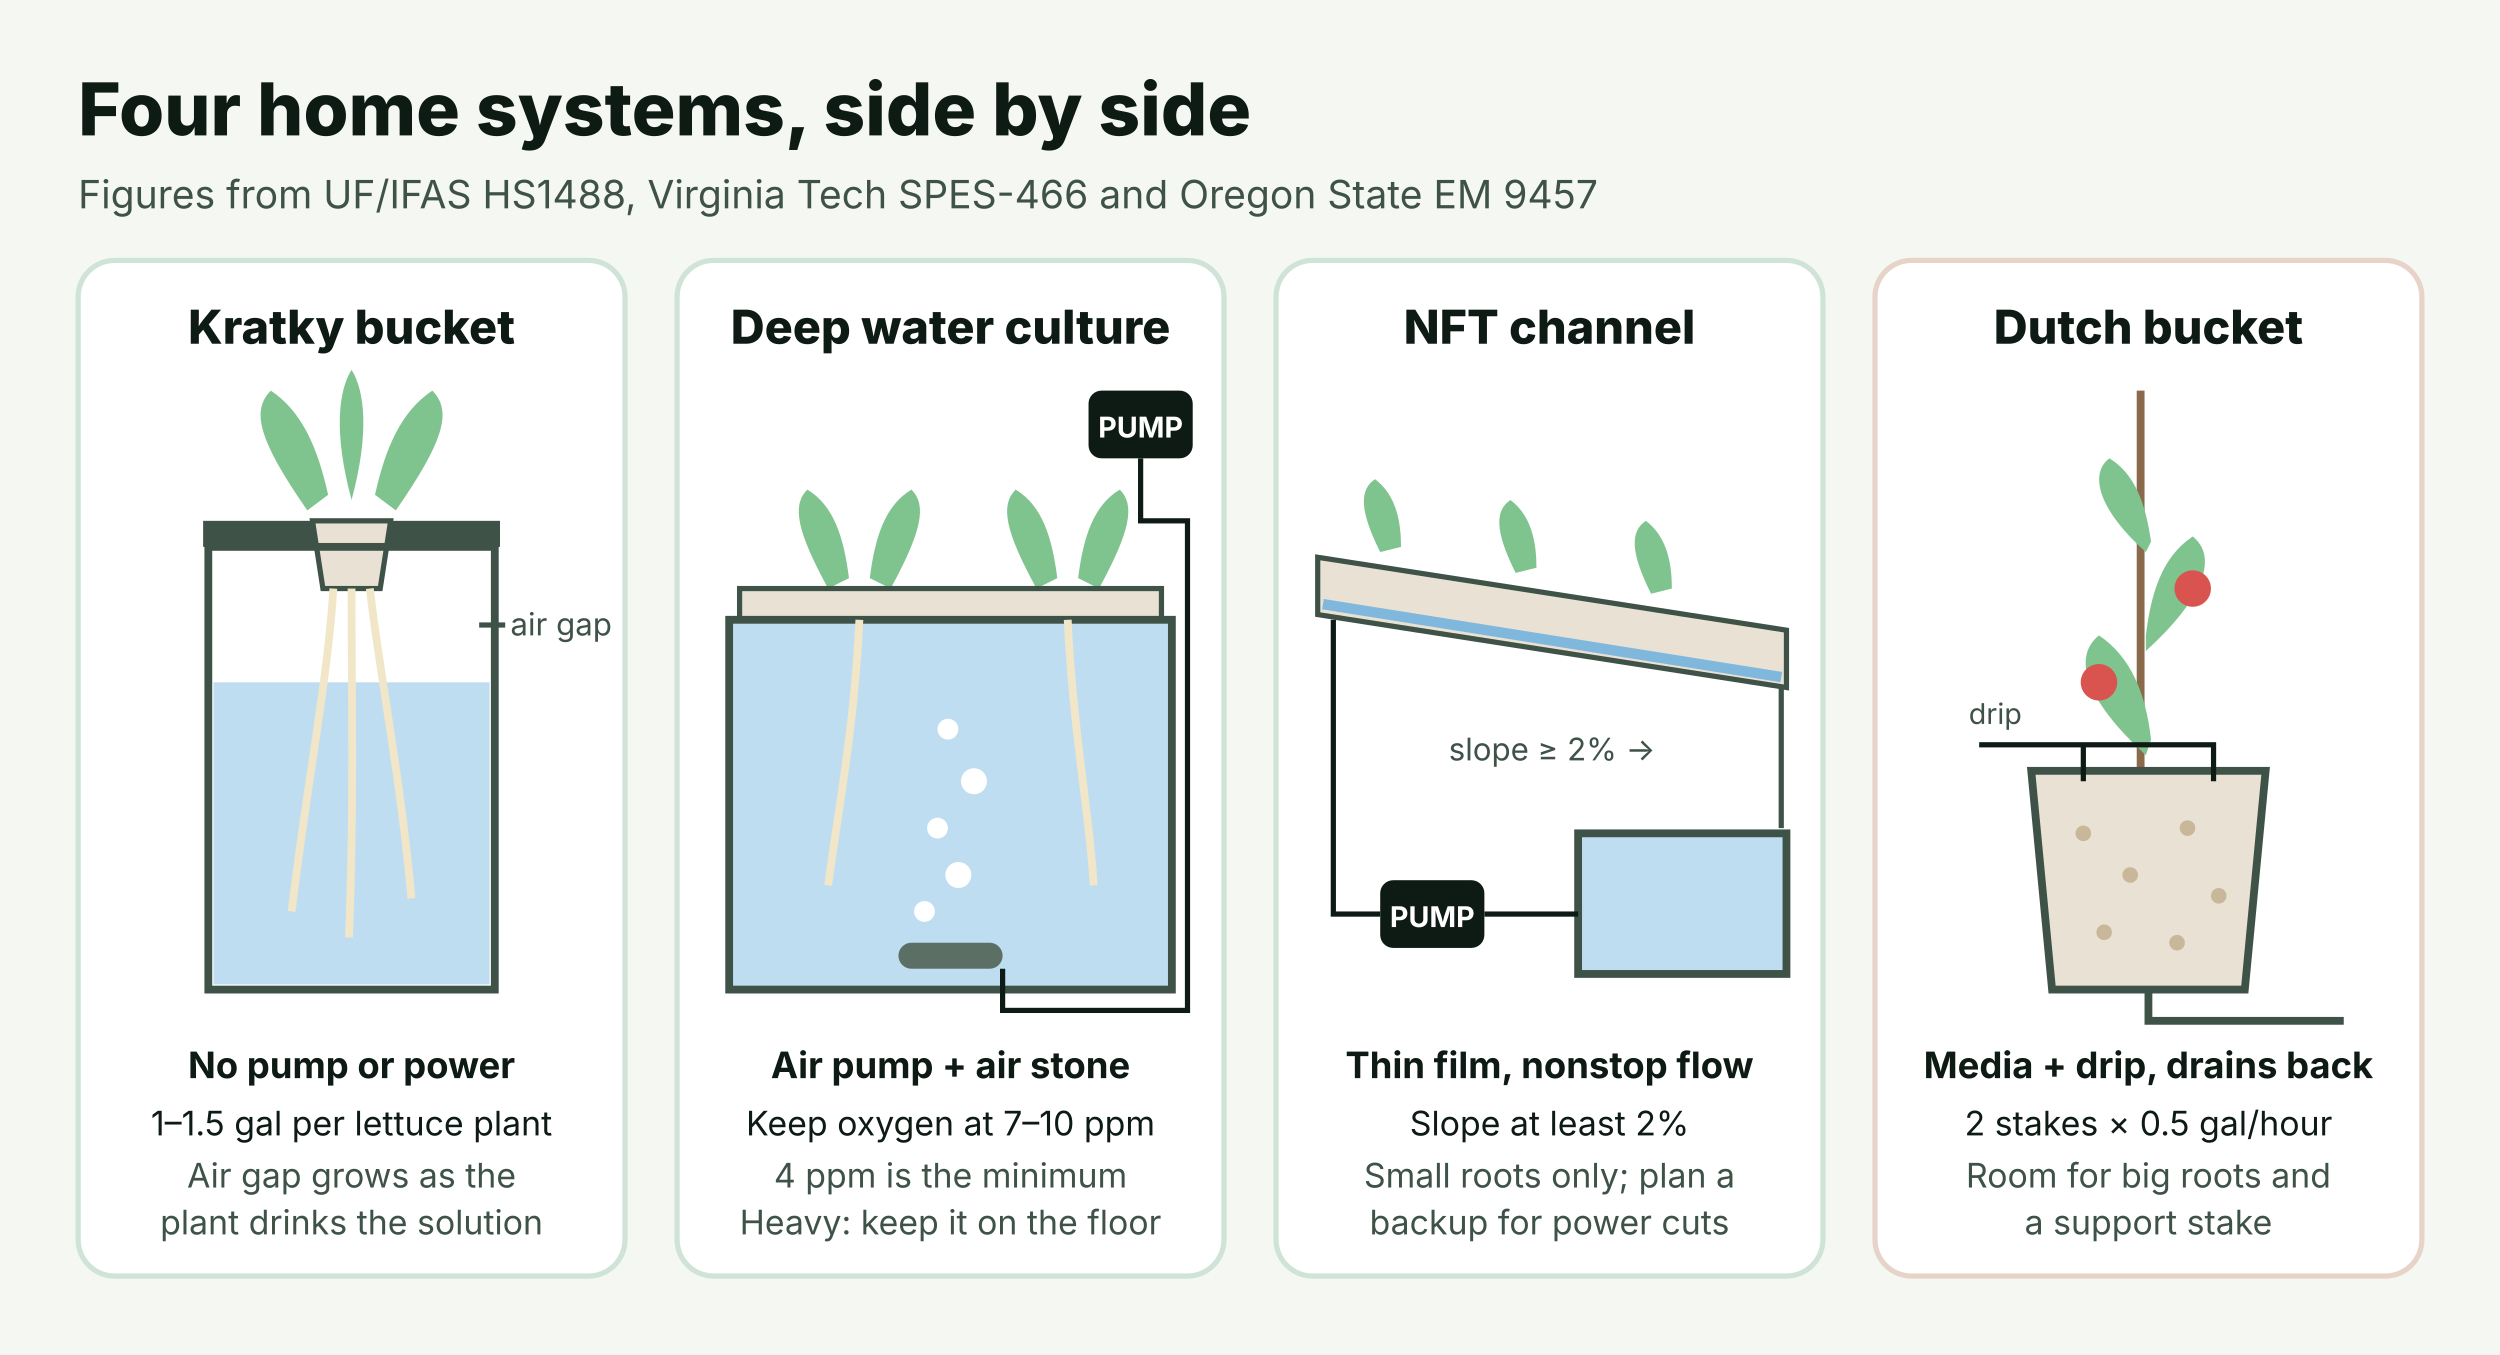
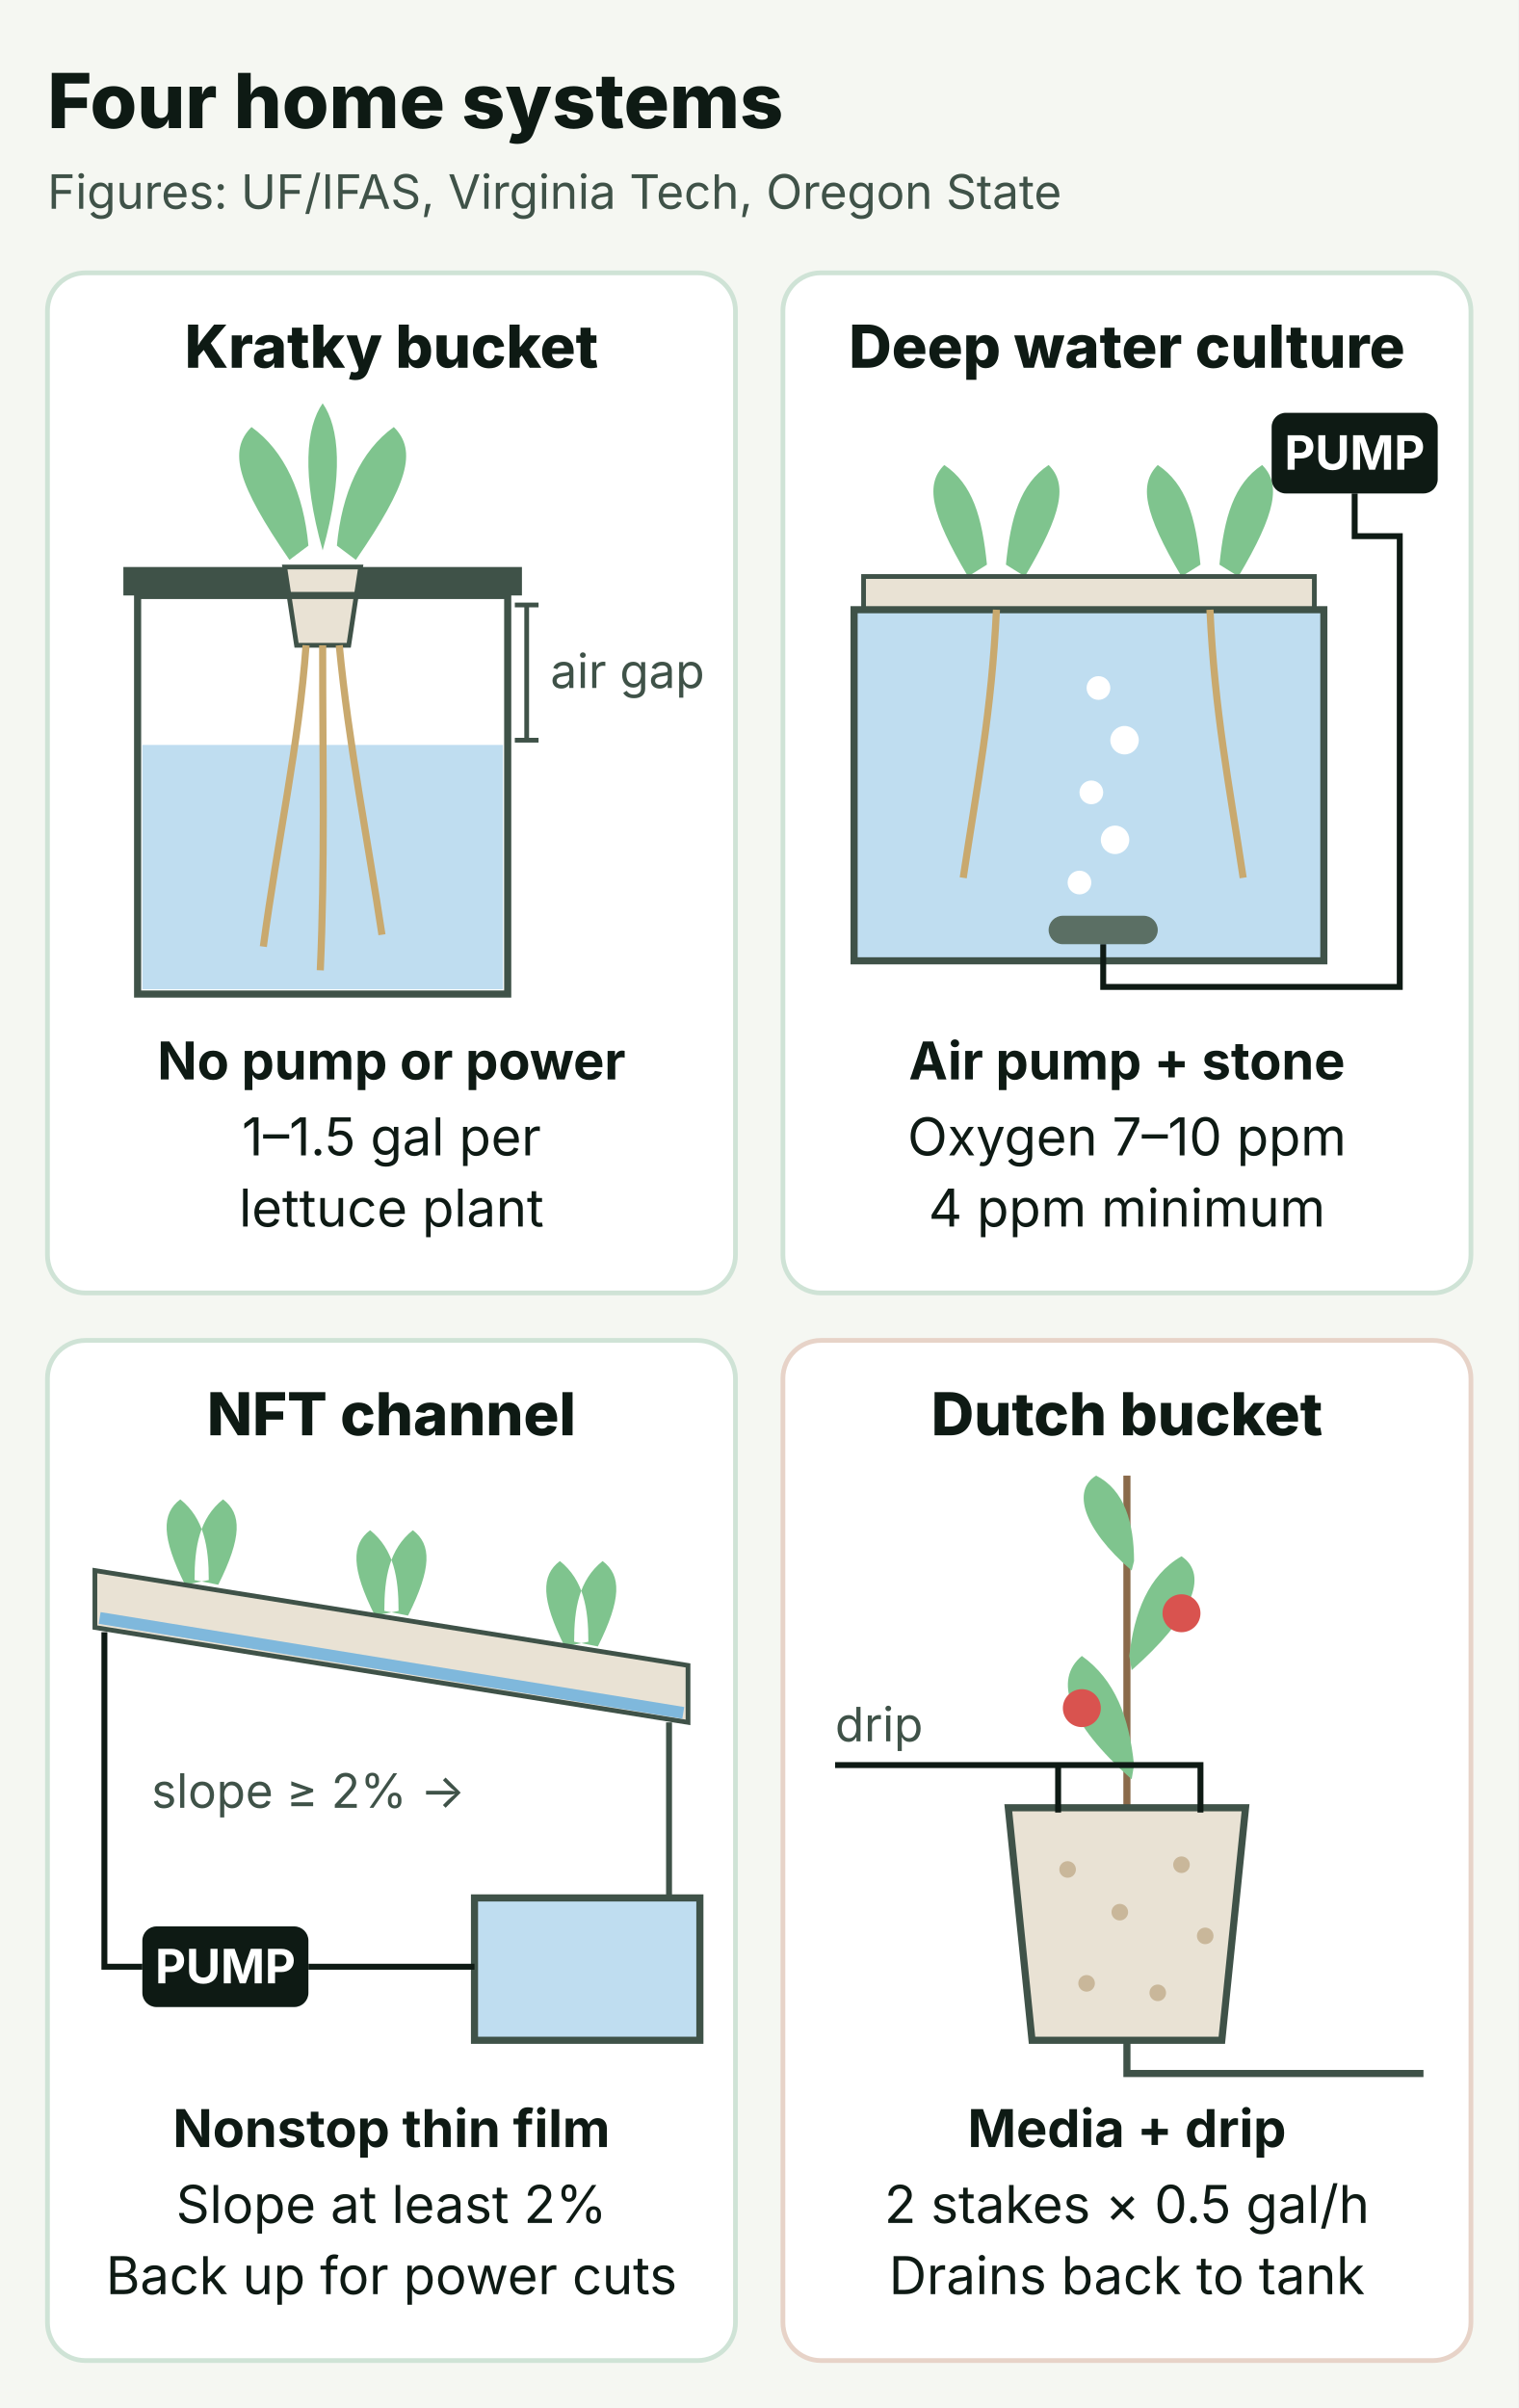
- <svg xmlns="http://www.w3.org/2000/svg" viewBox="0 0 960 520" width="960" height="520" role="img" aria-labelledby="t d">
-   <rect width="960" height="520" fill="#F5F7F2" />
-   <text x="30" y="52" font-family="Plus Jakarta Sans, Inter, Arial, sans-serif" font-size="28" font-weight="800" fill="#0E1A14">Four home systems, side by side</text>
-   <text x="30" y="80" font-family="Inter, Arial, sans-serif" font-size="15" fill="#3F5248">Figures from UF/IFAS HS1488, Virginia Tech SPES-466 and Oregon State EM 9457</text>
+ <svg xmlns="http://www.w3.org/2000/svg" viewBox="0 0 640 1015" width="640" height="1015" role="img" aria-labelledby="t d">
+   <rect width="640" height="1015" fill="#F5F7F2" />
+   <text x="20" y="54" font-family="Plus Jakarta Sans, Inter, Arial, sans-serif" font-size="32" font-weight="800" fill="#0E1A14">Four home systems</text>
+   <text x="20" y="88" font-family="Inter, Arial, sans-serif" font-size="20" fill="#3F5248">Figures: UF/IFAS, Virginia Tech, Oregon State</text>
  <g font-family="Inter, Arial, sans-serif">
-     <rect x="30" y="100" width="210" height="390" rx="14" fill="#FFFFFF" stroke="#CFE3D6" stroke-width="2" />
-     <text x="135" y="132" font-size="18" font-weight="800" fill="#0E1A14" text-anchor="middle">Kratky bucket</text>
-     <path d="M118 196 C100 170 96 158 104 150 C116 158 122 172 126 190 Z M152 196 C170 170 174 158 166 150 C154 158 148 172 144 190 Z M135 192 C128 166 130 150 135 142 C140 150 142 166 135 192 Z" fill="#7FC48E" />
-     <rect x="78" y="200" width="114" height="10" fill="#3F5248" />
-     <path d="M120 200 L150 200 L146 226 L124 226 Z" fill="#E9E2D4" stroke="#3F5248" stroke-width="2" />
-     <rect x="80" y="210" width="110" height="170" fill="none" stroke="#3F5248" stroke-width="3" />
-     <rect x="82" y="262" width="106" height="116" fill="#BFDDF0" />
-     <path d="M128 226 C126 260 118 300 112 350 M135 226 C135 270 136 310 134 360 M142 226 C146 260 154 300 158 345" fill="none" stroke="#F1E6C8" stroke-width="3" />
-     <text x="196" y="244" font-size="12" fill="#3F5248">air gap</text>
-     <path d="M194 240 L184 240" stroke="#3F5248" stroke-width="2" />
-     <text x="135" y="414" font-size="14" font-weight="700" fill="#0E1A14" text-anchor="middle">No pump or power</text>
-     <text x="135" y="436" font-size="13" fill="#0E1A14" text-anchor="middle">1–1.5 gal per lettuce plant</text>
-     <text x="135" y="456" font-size="13" fill="#3F5248" text-anchor="middle">Air gap grows as the</text>
-     <text x="135" y="474" font-size="13" fill="#3F5248" text-anchor="middle">plant drinks the solution</text>
-     <rect x="260" y="100" width="210" height="390" rx="14" fill="#FFFFFF" stroke="#CFE3D6" stroke-width="2" />
-     <text x="365" y="132" font-size="18" font-weight="800" fill="#0E1A14" text-anchor="middle">Deep water culture</text>
-     <path d="M318 226 C306 204 304 194 310 188 C320 194 324 206 326 222 Z M342 226 C354 204 356 194 350 188 C340 194 336 206 334 222 Z M398 226 C386 204 384 194 390 188 C400 194 404 206 406 222 Z M422 226 C434 204 436 194 430 188 C420 194 416 206 414 222 Z" fill="#7FC48E" />
-     <rect x="284" y="226" width="162" height="12" fill="#E9E2D4" stroke="#3F5248" stroke-width="2" />
-     <rect x="280" y="238" width="170" height="142" fill="#BFDDF0" stroke="#3F5248" stroke-width="3" />
-     <path d="M330 238 C328 280 322 310 318 340 M410 238 C412 280 418 310 420 340" fill="none" stroke="#F1E6C8" stroke-width="3" />
-     <rect x="345" y="362" width="40" height="10" rx="5" fill="#5B6F64" />
-     <circle cx="355" cy="350" r="4" fill="#FFFFFF" />
-     <circle cx="368" cy="336" r="5" fill="#FFFFFF" />
-     <circle cx="360" cy="318" r="4" fill="#FFFFFF" />
-     <circle cx="374" cy="300" r="5" fill="#FFFFFF" />
-     <circle cx="364" cy="280" r="4" fill="#FFFFFF" />
-     <rect x="418" y="150" width="40" height="26" rx="5" fill="#0E1A14" />
-     <text x="438" y="168" font-size="11" font-weight="700" fill="#FFFFFF" text-anchor="middle">PUMP</text>
-     <path d="M438 176 L438 200 L456 200 L456 388 L385 388 L385 372" fill="none" stroke="#0E1A14" stroke-width="2" />
-     <text x="365" y="414" font-size="14" font-weight="700" fill="#0E1A14" text-anchor="middle">Air pump + air stone</text>
-     <text x="365" y="436" font-size="13" fill="#0E1A14" text-anchor="middle">Keep oxygen at 7–10 ppm</text>
-     <text x="365" y="456" font-size="13" fill="#3F5248" text-anchor="middle">4 ppm is the minimum</text>
-     <text x="365" y="474" font-size="13" fill="#3F5248" text-anchor="middle">Heavy: keep it on the floor</text>
-     <rect x="490" y="100" width="210" height="390" rx="14" fill="#FFFFFF" stroke="#CFE3D6" stroke-width="2" />
-     <text x="595" y="132" font-size="18" font-weight="800" fill="#0E1A14" text-anchor="middle">NFT channel</text>
-     <path d="M530 212 C522 196 522 188 528 184 C536 190 538 200 538 210 Z M582 220 C574 204 574 196 580 192 C588 198 590 208 590 218 Z M634 228 C626 212 626 204 632 200 C640 206 642 216 642 226 Z" fill="#7FC48E" />
-     <path d="M506 214 L686 242 L686 264 L506 236 Z" fill="#E9E2D4" stroke="#3F5248" stroke-width="2" />
-     <path d="M508 232 L684 260" stroke="#7FB8DC" stroke-width="4" />
-     <text x="596" y="292" font-size="12" fill="#3F5248" text-anchor="middle">slope ≥ 2% →</text>
-     <rect x="606" y="320" width="80" height="54" fill="#BFDDF0" stroke="#3F5248" stroke-width="3" />
-     <path d="M684 264 L684 318" stroke="#3F5248" stroke-width="2" />
-     <rect x="530" y="338" width="40" height="26" rx="5" fill="#0E1A14" />
-     <text x="550" y="356" font-size="11" font-weight="700" fill="#FFFFFF" text-anchor="middle">PUMP</text>
-     <path d="M606 351 L570 351 M530 351 L512 351 L512 238" fill="none" stroke="#0E1A14" stroke-width="2" />
-     <text x="595" y="414" font-size="14" font-weight="700" fill="#0E1A14" text-anchor="middle">Thin film, nonstop flow</text>
-     <text x="595" y="436" font-size="13" fill="#0E1A14" text-anchor="middle">Slope at least 2%</text>
-     <text x="595" y="456" font-size="13" fill="#3F5248" text-anchor="middle">Small roots only; plan a</text>
-     <text x="595" y="474" font-size="13" fill="#3F5248" text-anchor="middle">backup for power cuts</text>
-     <rect x="720" y="100" width="210" height="390" rx="14" fill="#FFFFFF" stroke="#E7D3C8" stroke-width="2" />
-     <text x="825" y="132" font-size="18" font-weight="800" fill="#0E1A14" text-anchor="middle">Dutch bucket</text>
-     <path d="M822 150 L822 300" stroke="#8A6A4A" stroke-width="3" />
-     <path d="M824 290 C800 268 796 252 806 244 C818 252 824 266 826 284 Z M824 250 C846 230 852 214 842 206 C830 214 826 228 824 244 Z M824 212 C806 196 802 182 810 176 C820 182 824 194 826 208 Z" fill="#7FC48E" />
-     <circle cx="842" cy="226" r="7" fill="#D9534F" />
-     <circle cx="806" cy="262" r="7" fill="#D9534F" />
-     <path d="M780 296 L870 296 L862 380 L788 380 Z" fill="#E9E2D4" stroke="#3F5248" stroke-width="3" />
-     <circle cx="800" cy="320" r="3" fill="#C9B79A" />
-     <circle cx="818" cy="336" r="3" fill="#C9B79A" />
-     <circle cx="840" cy="318" r="3" fill="#C9B79A" />
-     <circle cx="852" cy="344" r="3" fill="#C9B79A" />
-     <circle cx="808" cy="358" r="3" fill="#C9B79A" />
-     <circle cx="836" cy="362" r="3" fill="#C9B79A" />
-     <path d="M760 286 L800 286 L800 300 M760 286 L850 286 L850 300" fill="none" stroke="#0E1A14" stroke-width="2" />
-     <text x="756" y="278" font-size="11" fill="#3F5248">drip</text>
-     <path d="M825 380 L825 392 L900 392" fill="none" stroke="#3F5248" stroke-width="3" />
-     <text x="825" y="414" font-size="14" font-weight="700" fill="#0E1A14" text-anchor="middle">Media + drip, drains back</text>
-     <text x="825" y="436" font-size="13" fill="#0E1A14" text-anchor="middle">2 stakes × 0.5 gal/hour</text>
-     <text x="825" y="456" font-size="13" fill="#3F5248" text-anchor="middle">Room for big roots and</text>
-     <text x="825" y="474" font-size="13" fill="#3F5248" text-anchor="middle">a support stake</text>
+     <rect x="20" y="115" width="290" height="430" rx="16" fill="#FFFFFF" stroke="#CFE3D6" stroke-width="2" />
+     <text x="165" y="155" font-size="25" font-weight="800" fill="#0E1A14" text-anchor="middle">Kratky bucket</text>
+     <g transform="translate(-14 14)">
+       <path d="M136 222 C114 190 110 176 120 166 C134 176 142 194 144 216 Z M164 222 C186 190 190 176 180 166 C166 176 158 194 156 216 Z M150 218 C141 186 143 166 150 156 C157 166 159 186 150 218 Z" fill="#7FC48E" />
+       <rect x="66" y="225" width="168" height="12" fill="#3F5248" />
+       <path d="M134 225 L166 225 L161 258 L139 258 Z" fill="#E9E2D4" stroke="#3F5248" stroke-width="2" />
+       <rect x="72" y="237" width="156" height="168" fill="none" stroke="#3F5248" stroke-width="3" />
+       <rect x="74" y="300" width="152" height="103" fill="#BFDDF0" />
+       <path d="M143 258 C140 300 131 340 125 385 M150 258 C150 310 151 350 149 395 M157 258 C161 300 169 340 175 380" fill="none" stroke="#C9A96E" stroke-width="3" />
+       <path d="M236 241 L236 298 M231 241 L241 241 M231 298 L241 298" stroke="#3F5248" stroke-width="2" />
+       <text x="246" y="276" font-size="20" fill="#3F5248">air gap</text>
+     </g>
+     <text x="165" y="455" font-size="22" font-weight="700" fill="#0E1A14" text-anchor="middle">No pump or power</text>
+     <text x="165" y="487" font-size="22" fill="#0E1A14" text-anchor="middle">1–1.5 gal per</text>
+     <text x="165" y="517" font-size="22" fill="#0E1A14" text-anchor="middle">lettuce plant</text>
+     <rect x="330" y="115" width="290" height="430" rx="16" fill="#FFFFFF" stroke="#CFE3D6" stroke-width="2" />
+     <text x="475" y="155" font-size="25" font-weight="800" fill="#0E1A14" text-anchor="middle">Deep water culture</text>
+     <path d="M408 243 C392 216 390 204 398 196 C410 204 414 218 416 238 Z M432 243 C448 216 450 204 442 196 C430 204 426 218 424 238 Z M498 243 C482 216 480 204 488 196 C500 204 504 218 506 238 Z M522 243 C538 216 540 204 532 196 C520 204 516 218 514 238 Z" fill="#7FC48E" />
+     <rect x="364" y="243" width="190" height="14" fill="#E9E2D4" stroke="#3F5248" stroke-width="2" />
+     <rect x="360" y="257" width="198" height="148" fill="#BFDDF0" stroke="#3F5248" stroke-width="3" />
+     <path d="M420 257 C418 300 412 330 406 370 M510 257 C512 300 518 330 524 370" fill="none" stroke="#C9A96E" stroke-width="3" />
+     <rect x="442" y="386" width="46" height="12" rx="6" fill="#5B6F64" />
+     <circle cx="455" cy="372" r="5" fill="#FFFFFF" />
+     <circle cx="470" cy="354" r="6" fill="#FFFFFF" />
+     <circle cx="460" cy="334" r="5" fill="#FFFFFF" />
+     <circle cx="474" cy="312" r="6" fill="#FFFFFF" />
+     <circle cx="463" cy="290" r="5" fill="#FFFFFF" />
+     <rect x="536" y="174" width="70" height="34" rx="6" fill="#0E1A14" />
+     <text x="571" y="198" font-size="20" font-weight="700" fill="#FFFFFF" text-anchor="middle">PUMP</text>
+     <path d="M571 208 L571 226 L590 226 L590 416 L465 416 L465 398" fill="none" stroke="#0E1A14" stroke-width="2.5" />
+     <text x="475" y="455" font-size="22" font-weight="700" fill="#0E1A14" text-anchor="middle">Air pump + stone</text>
+     <text x="475" y="487" font-size="22" fill="#0E1A14" text-anchor="middle">Oxygen 7–10 ppm</text>
+     <text x="475" y="517" font-size="22" fill="#0E1A14" text-anchor="middle">4 ppm minimum</text>
+     <rect x="20" y="565" width="290" height="430" rx="16" fill="#FFFFFF" stroke="#CFE3D6" stroke-width="2" />
+     <text x="165" y="605" font-size="25" font-weight="800" fill="#0E1A14" text-anchor="middle">NFT channel</text>
+     <path d="M78 668 C68 648 68 638 76 632 C86 640 88 652 88 666 Z M92 668 C102 648 102 638 94 632 C84 640 82 652 82 666 Z M158 681 C148 661 148 651 156 645 C166 653 168 665 168 679 Z M172 681 C182 661 182 651 174 645 C164 653 162 665 162 679 Z M238 694 C228 674 228 664 236 658 C246 666 248 678 248 692 Z M252 694 C262 674 262 664 254 658 C244 666 242 678 242 692 Z" fill="#7FC48E" />
+     <path d="M40 662 L290 702 L290 726 L40 686 Z" fill="#E9E2D4" stroke="#3F5248" stroke-width="2" />
+     <path d="M42 682 L288 722" stroke="#7FB8DC" stroke-width="5" />
+     <text x="130" y="762" font-size="20" fill="#3F5248" text-anchor="middle">slope ≥ 2% →</text>
+     <path d="M282 726 L282 800" stroke="#3F5248" stroke-width="2.5" />
+     <rect x="200" y="800" width="95" height="60" fill="#BFDDF0" stroke="#3F5248" stroke-width="3" />
+     <rect x="60" y="812" width="70" height="34" rx="6" fill="#0E1A14" />
+     <text x="95" y="836" font-size="20" font-weight="700" fill="#FFFFFF" text-anchor="middle">PUMP</text>
+     <path d="M200 829 L130 829 M60 829 L44 829 L44 688" fill="none" stroke="#0E1A14" stroke-width="2.5" />
+     <text x="165" y="905" font-size="22" font-weight="700" fill="#0E1A14" text-anchor="middle">Nonstop thin film</text>
+     <text x="165" y="937" font-size="22" fill="#0E1A14" text-anchor="middle">Slope at least 2%</text>
+     <text x="165" y="967" font-size="22" fill="#0E1A14" text-anchor="middle">Back up for power cuts</text>
+     <rect x="330" y="565" width="290" height="430" rx="16" fill="#FFFFFF" stroke="#E7D3C8" stroke-width="2" />
+     <text x="475" y="605" font-size="25" font-weight="800" fill="#0E1A14" text-anchor="middle">Dutch bucket</text>
+     <path d="M475 622 L475 762" stroke="#8A6A4A" stroke-width="3" />
+     <path d="M477 750 C450 726 444 708 456 698 C470 708 476 724 478 744 Z M477 704 C502 682 510 664 498 656 C484 664 478 680 476 698 Z M477 662 C456 644 452 628 462 622 C474 628 478 642 478 658 Z" fill="#7FC48E" />
+     <circle cx="498" cy="680" r="8" fill="#D9534F" />
+     <circle cx="456" cy="720" r="8" fill="#D9534F" />
+     <path d="M425 762 L525 762 L515 860 L435 860 Z" fill="#E9E2D4" stroke="#3F5248" stroke-width="3" />
+     <circle cx="450" cy="788" r="3.5" fill="#C9B79A" />
+     <circle cx="472" cy="806" r="3.5" fill="#C9B79A" />
+     <circle cx="498" cy="786" r="3.5" fill="#C9B79A" />
+     <circle cx="508" cy="816" r="3.5" fill="#C9B79A" />
+     <circle cx="458" cy="836" r="3.5" fill="#C9B79A" />
+     <circle cx="488" cy="840" r="3.5" fill="#C9B79A" />
+     <path d="M352 744 L446 744 L446 764 M446 744 L506 744 L506 764" fill="none" stroke="#0E1A14" stroke-width="2.5" />
+     <text x="352" y="734" font-size="20" fill="#3F5248">drip</text>
+     <path d="M475 860 L475 874 L600 874" fill="none" stroke="#3F5248" stroke-width="3" />
+     <text x="475" y="905" font-size="22" font-weight="700" fill="#0E1A14" text-anchor="middle">Media + drip</text>
+     <text x="475" y="937" font-size="22" fill="#0E1A14" text-anchor="middle">2 stakes × 0.5 gal/h</text>
+     <text x="475" y="967" font-size="22" fill="#0E1A14" text-anchor="middle">Drains back to tank</text>
  </g>
</svg>
